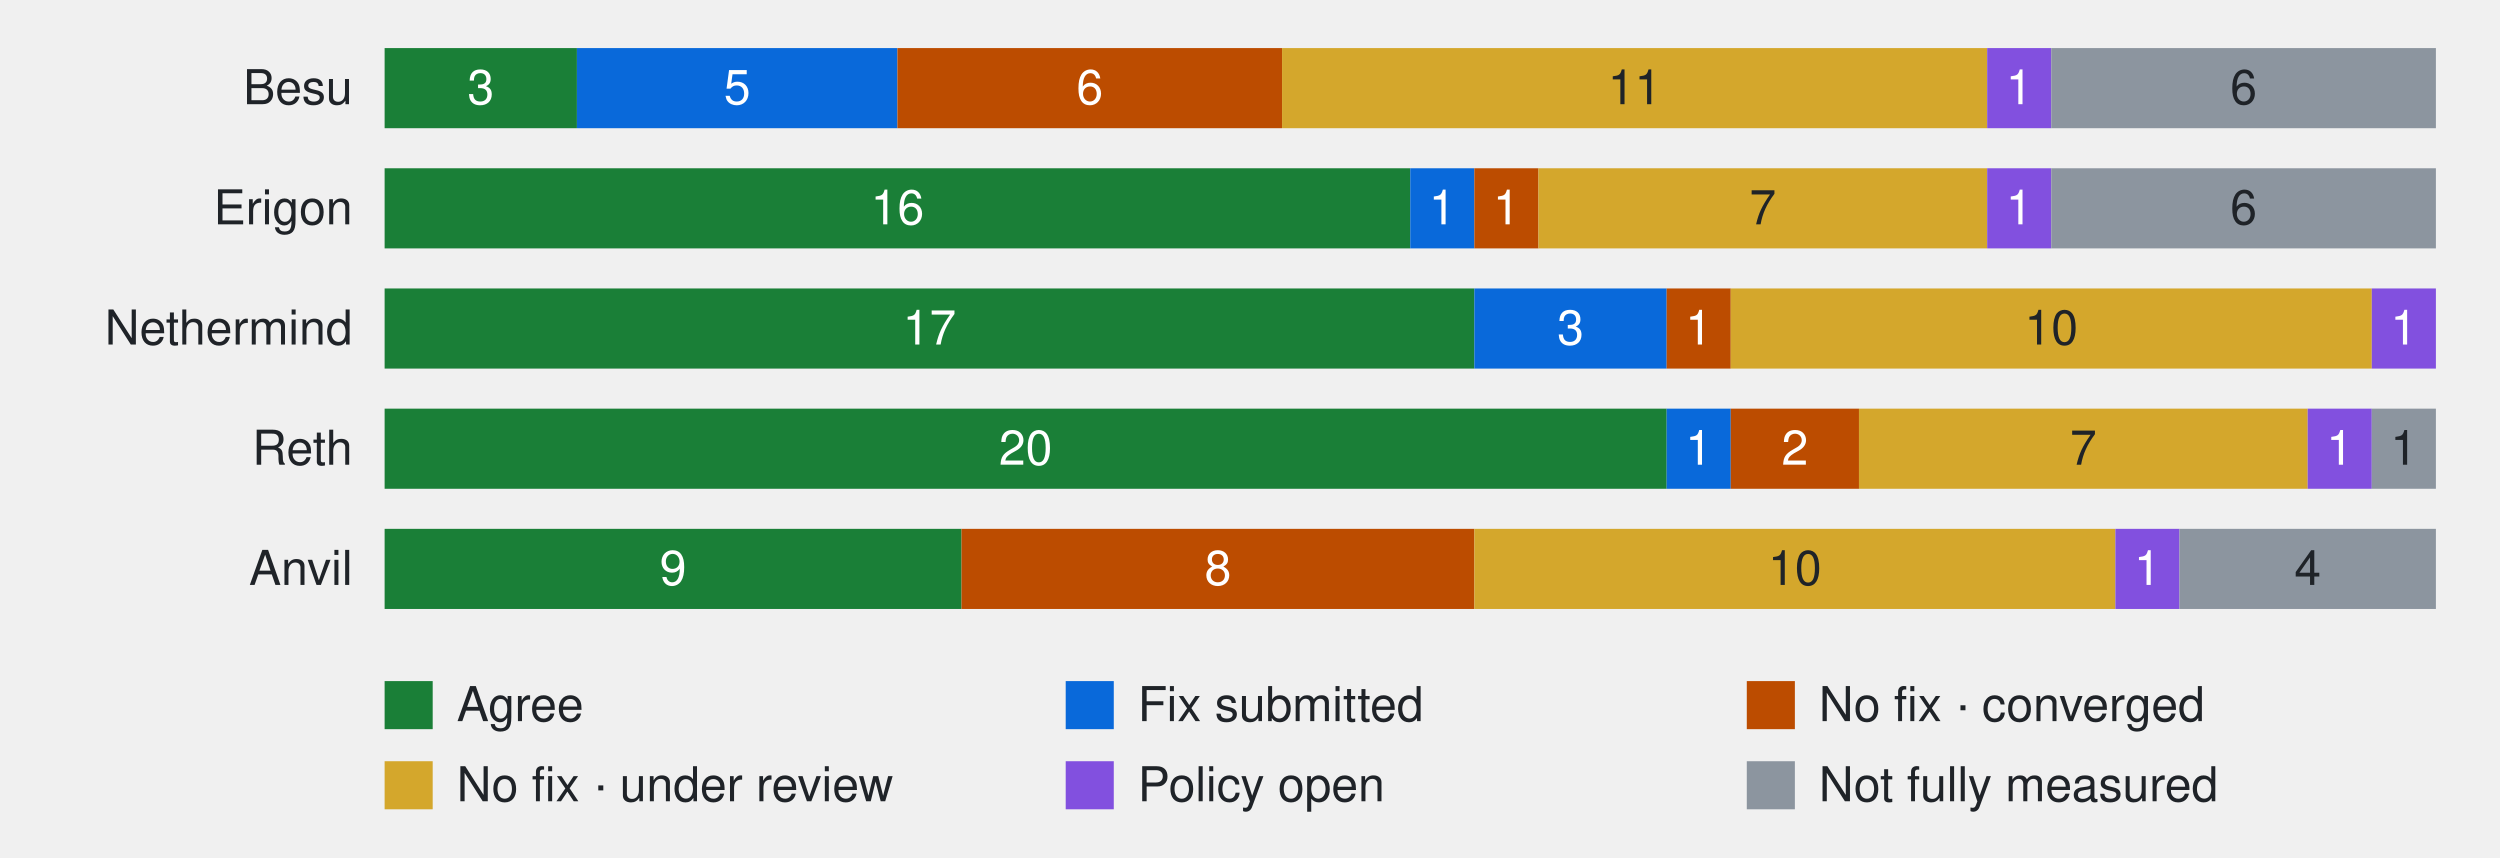
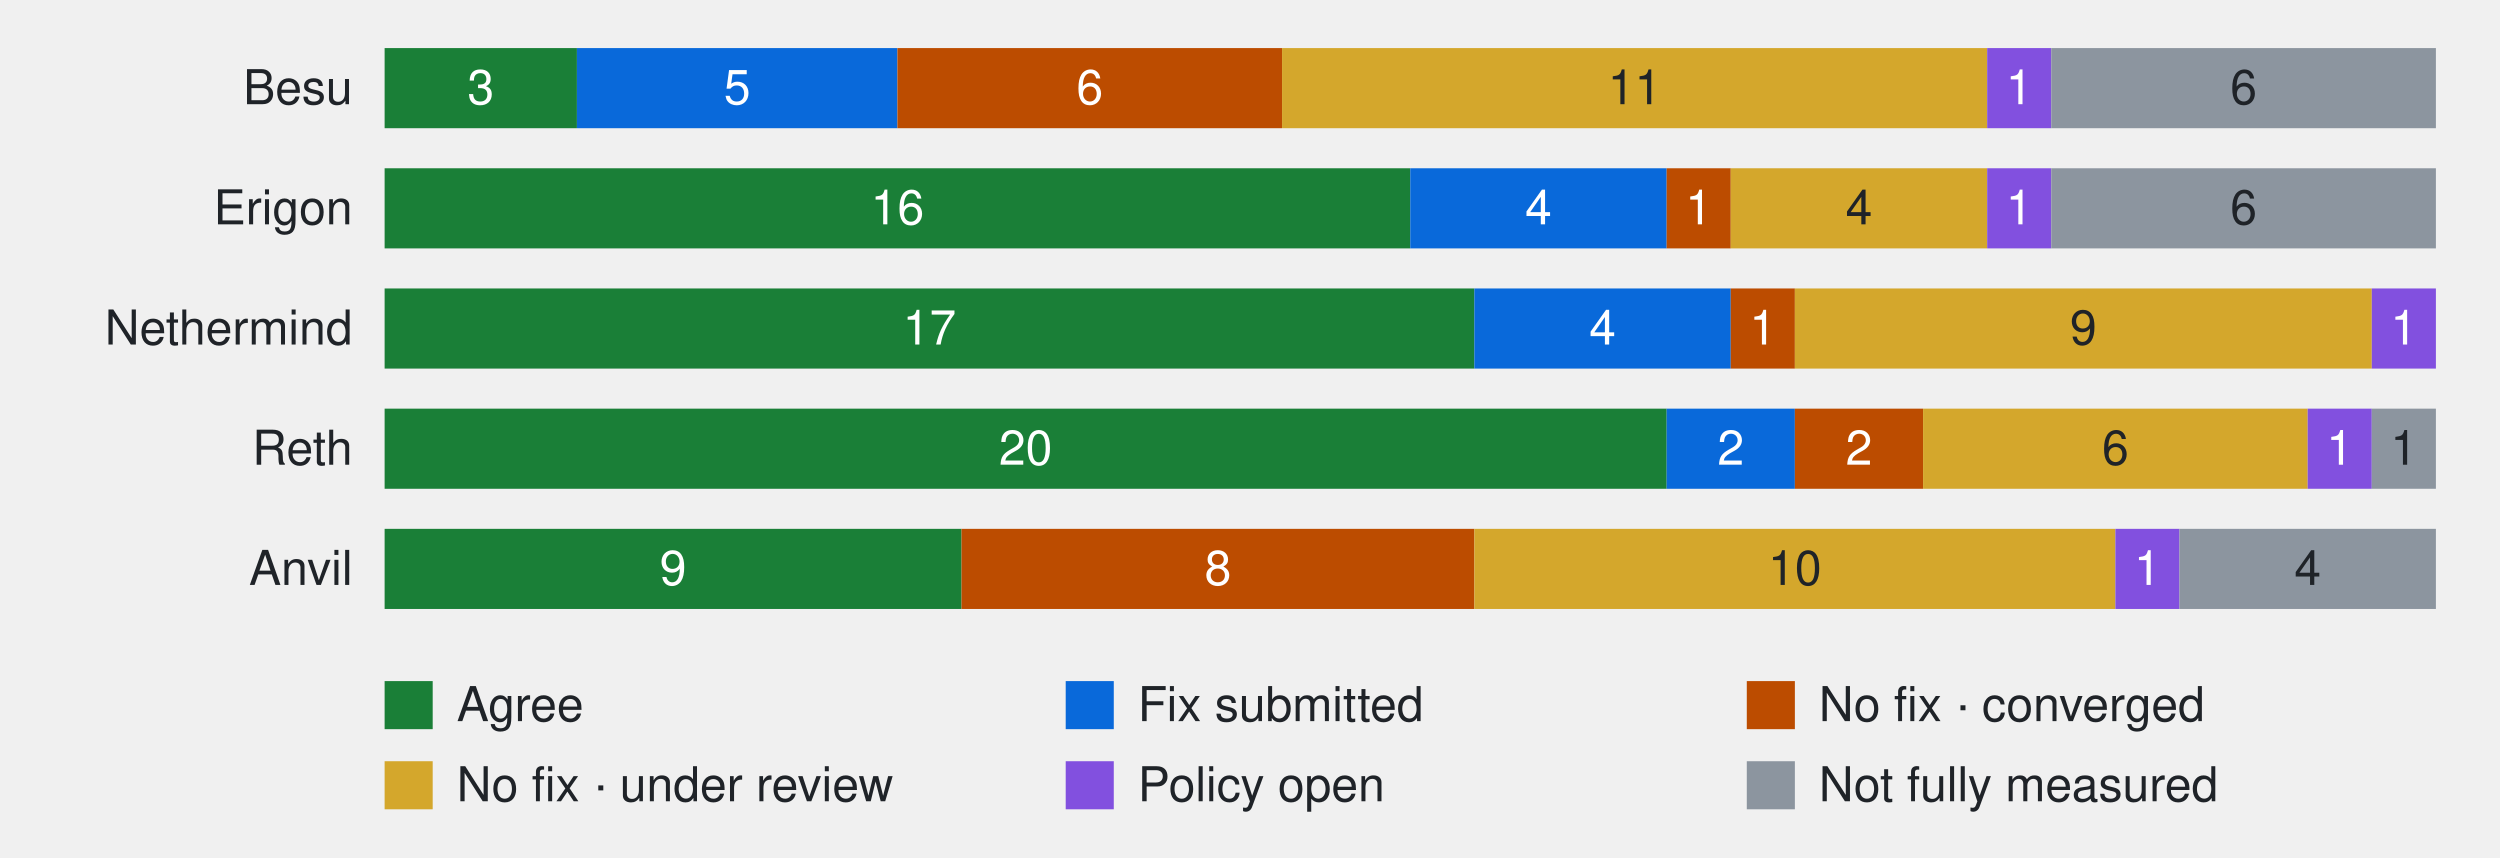
<svg xmlns="http://www.w3.org/2000/svg" width="624" height="214" viewBox="0 0 624 214" role="img" aria-labelledby="title">
  <style>text{font-family:-apple-system,BlinkMacSystemFont,"Segoe UI",Helvetica,Arial,sans-serif;font-size:12px}.label{fill:#1f2328}@media (prefers-color-scheme:dark){.label{fill:#e6edf3}}</style>
  <text class="label" x="88" y="26" text-anchor="end">Besu</text>
  <rect x="96" y="12" width="48" height="20" fill="#1a7f37" />
  <text x="120" y="26" text-anchor="middle" fill="#ffffff">3</text>
  <rect x="144" y="12" width="80" height="20" fill="#0969da" />
  <text x="184" y="26" text-anchor="middle" fill="#ffffff">5</text>
  <rect x="224" y="12" width="96" height="20" fill="#bc4c00" />
  <text x="272" y="26" text-anchor="middle" fill="#ffffff">6</text>
  <rect x="320" y="12" width="176" height="20" fill="#d4a72c" />
  <text x="408" y="26" text-anchor="middle" fill="#1f2328">11</text>
  <rect x="496" y="12" width="16" height="20" fill="#8250df" />
  <text x="504" y="26" text-anchor="middle" fill="#ffffff">1</text>
  <rect x="512" y="12" width="96" height="20" fill="#8c959f" />
  <text x="560" y="26" text-anchor="middle" fill="#1f2328">6</text>
  <text class="label" x="88" y="56" text-anchor="end">Erigon</text>
  <rect x="96" y="42" width="256" height="20" fill="#1a7f37" />
  <text x="224" y="56" text-anchor="middle" fill="#ffffff">16</text>
-   <rect x="352" y="42" width="16" height="20" fill="#0969da" />
-   <text x="360" y="56" text-anchor="middle" fill="#ffffff">1</text>
-   <rect x="368" y="42" width="16" height="20" fill="#bc4c00" />
-   <text x="376" y="56" text-anchor="middle" fill="#ffffff">1</text>
-   <rect x="384" y="42" width="112" height="20" fill="#d4a72c" />
-   <text x="440" y="56" text-anchor="middle" fill="#1f2328">7</text>
+   <rect x="352" y="42" width="64" height="20" fill="#0969da" />
+   <text x="384" y="56" text-anchor="middle" fill="#ffffff">4</text>
+   <rect x="416" y="42" width="16" height="20" fill="#bc4c00" />
+   <text x="424" y="56" text-anchor="middle" fill="#ffffff">1</text>
+   <rect x="432" y="42" width="64" height="20" fill="#d4a72c" />
+   <text x="464" y="56" text-anchor="middle" fill="#1f2328">4</text>
  <rect x="496" y="42" width="16" height="20" fill="#8250df" />
  <text x="504" y="56" text-anchor="middle" fill="#ffffff">1</text>
  <rect x="512" y="42" width="96" height="20" fill="#8c959f" />
  <text x="560" y="56" text-anchor="middle" fill="#1f2328">6</text>
  <text class="label" x="88" y="86" text-anchor="end">Nethermind</text>
  <rect x="96" y="72" width="272" height="20" fill="#1a7f37" />
  <text x="232" y="86" text-anchor="middle" fill="#ffffff">17</text>
-   <rect x="368" y="72" width="48" height="20" fill="#0969da" />
-   <text x="392" y="86" text-anchor="middle" fill="#ffffff">3</text>
-   <rect x="416" y="72" width="16" height="20" fill="#bc4c00" />
-   <text x="424" y="86" text-anchor="middle" fill="#ffffff">1</text>
-   <rect x="432" y="72" width="160" height="20" fill="#d4a72c" />
-   <text x="512" y="86" text-anchor="middle" fill="#1f2328">10</text>
+   <rect x="368" y="72" width="64" height="20" fill="#0969da" />
+   <text x="400" y="86" text-anchor="middle" fill="#ffffff">4</text>
+   <rect x="432" y="72" width="16" height="20" fill="#bc4c00" />
+   <text x="440" y="86" text-anchor="middle" fill="#ffffff">1</text>
+   <rect x="448" y="72" width="144" height="20" fill="#d4a72c" />
+   <text x="520" y="86" text-anchor="middle" fill="#1f2328">9</text>
  <rect x="592" y="72" width="16" height="20" fill="#8250df" />
  <text x="600" y="86" text-anchor="middle" fill="#ffffff">1</text>
  <text class="label" x="88" y="116" text-anchor="end">Reth</text>
  <rect x="96" y="102" width="320" height="20" fill="#1a7f37" />
  <text x="256" y="116" text-anchor="middle" fill="#ffffff">20</text>
-   <rect x="416" y="102" width="16" height="20" fill="#0969da" />
-   <text x="424" y="116" text-anchor="middle" fill="#ffffff">1</text>
-   <rect x="432" y="102" width="32" height="20" fill="#bc4c00" />
-   <text x="448" y="116" text-anchor="middle" fill="#ffffff">2</text>
-   <rect x="464" y="102" width="112" height="20" fill="#d4a72c" />
-   <text x="520" y="116" text-anchor="middle" fill="#1f2328">7</text>
+   <rect x="416" y="102" width="32" height="20" fill="#0969da" />
+   <text x="432" y="116" text-anchor="middle" fill="#ffffff">2</text>
+   <rect x="448" y="102" width="32" height="20" fill="#bc4c00" />
+   <text x="464" y="116" text-anchor="middle" fill="#ffffff">2</text>
+   <rect x="480" y="102" width="96" height="20" fill="#d4a72c" />
+   <text x="528" y="116" text-anchor="middle" fill="#1f2328">6</text>
  <rect x="576" y="102" width="16" height="20" fill="#8250df" />
  <text x="584" y="116" text-anchor="middle" fill="#ffffff">1</text>
  <rect x="592" y="102" width="16" height="20" fill="#8c959f" />
  <text x="600" y="116" text-anchor="middle" fill="#1f2328">1</text>
  <text class="label" x="88" y="146" text-anchor="end">Anvil</text>
  <rect x="96" y="132" width="144" height="20" fill="#1a7f37" />
  <text x="168" y="146" text-anchor="middle" fill="#ffffff">9</text>
  <rect x="240" y="132" width="128" height="20" fill="#bc4c00" />
  <text x="304" y="146" text-anchor="middle" fill="#ffffff">8</text>
  <rect x="368" y="132" width="160" height="20" fill="#d4a72c" />
  <text x="448" y="146" text-anchor="middle" fill="#1f2328">10</text>
  <rect x="528" y="132" width="16" height="20" fill="#8250df" />
  <text x="536" y="146" text-anchor="middle" fill="#ffffff">1</text>
  <rect x="544" y="132" width="64" height="20" fill="#8c959f" />
  <text x="576" y="146" text-anchor="middle" fill="#1f2328">4</text>
  <rect x="96" y="170" width="12" height="12" fill="#1a7f37" />
  <text class="label" x="114" y="180">Agree</text>
  <rect x="266" y="170" width="12" height="12" fill="#0969da" />
  <text class="label" x="284" y="180">Fix submitted</text>
  <rect x="436" y="170" width="12" height="12" fill="#bc4c00" />
  <text class="label" x="454" y="180">No fix · converged</text>
  <rect x="96" y="190" width="12" height="12" fill="#d4a72c" />
  <text class="label" x="114" y="200">No fix · under review</text>
  <rect x="266" y="190" width="12" height="12" fill="#8250df" />
  <text class="label" x="284" y="200">Policy open</text>
  <rect x="436" y="190" width="12" height="12" fill="#8c959f" />
  <text class="label" x="454" y="200">Not fully measured</text>
</svg>
